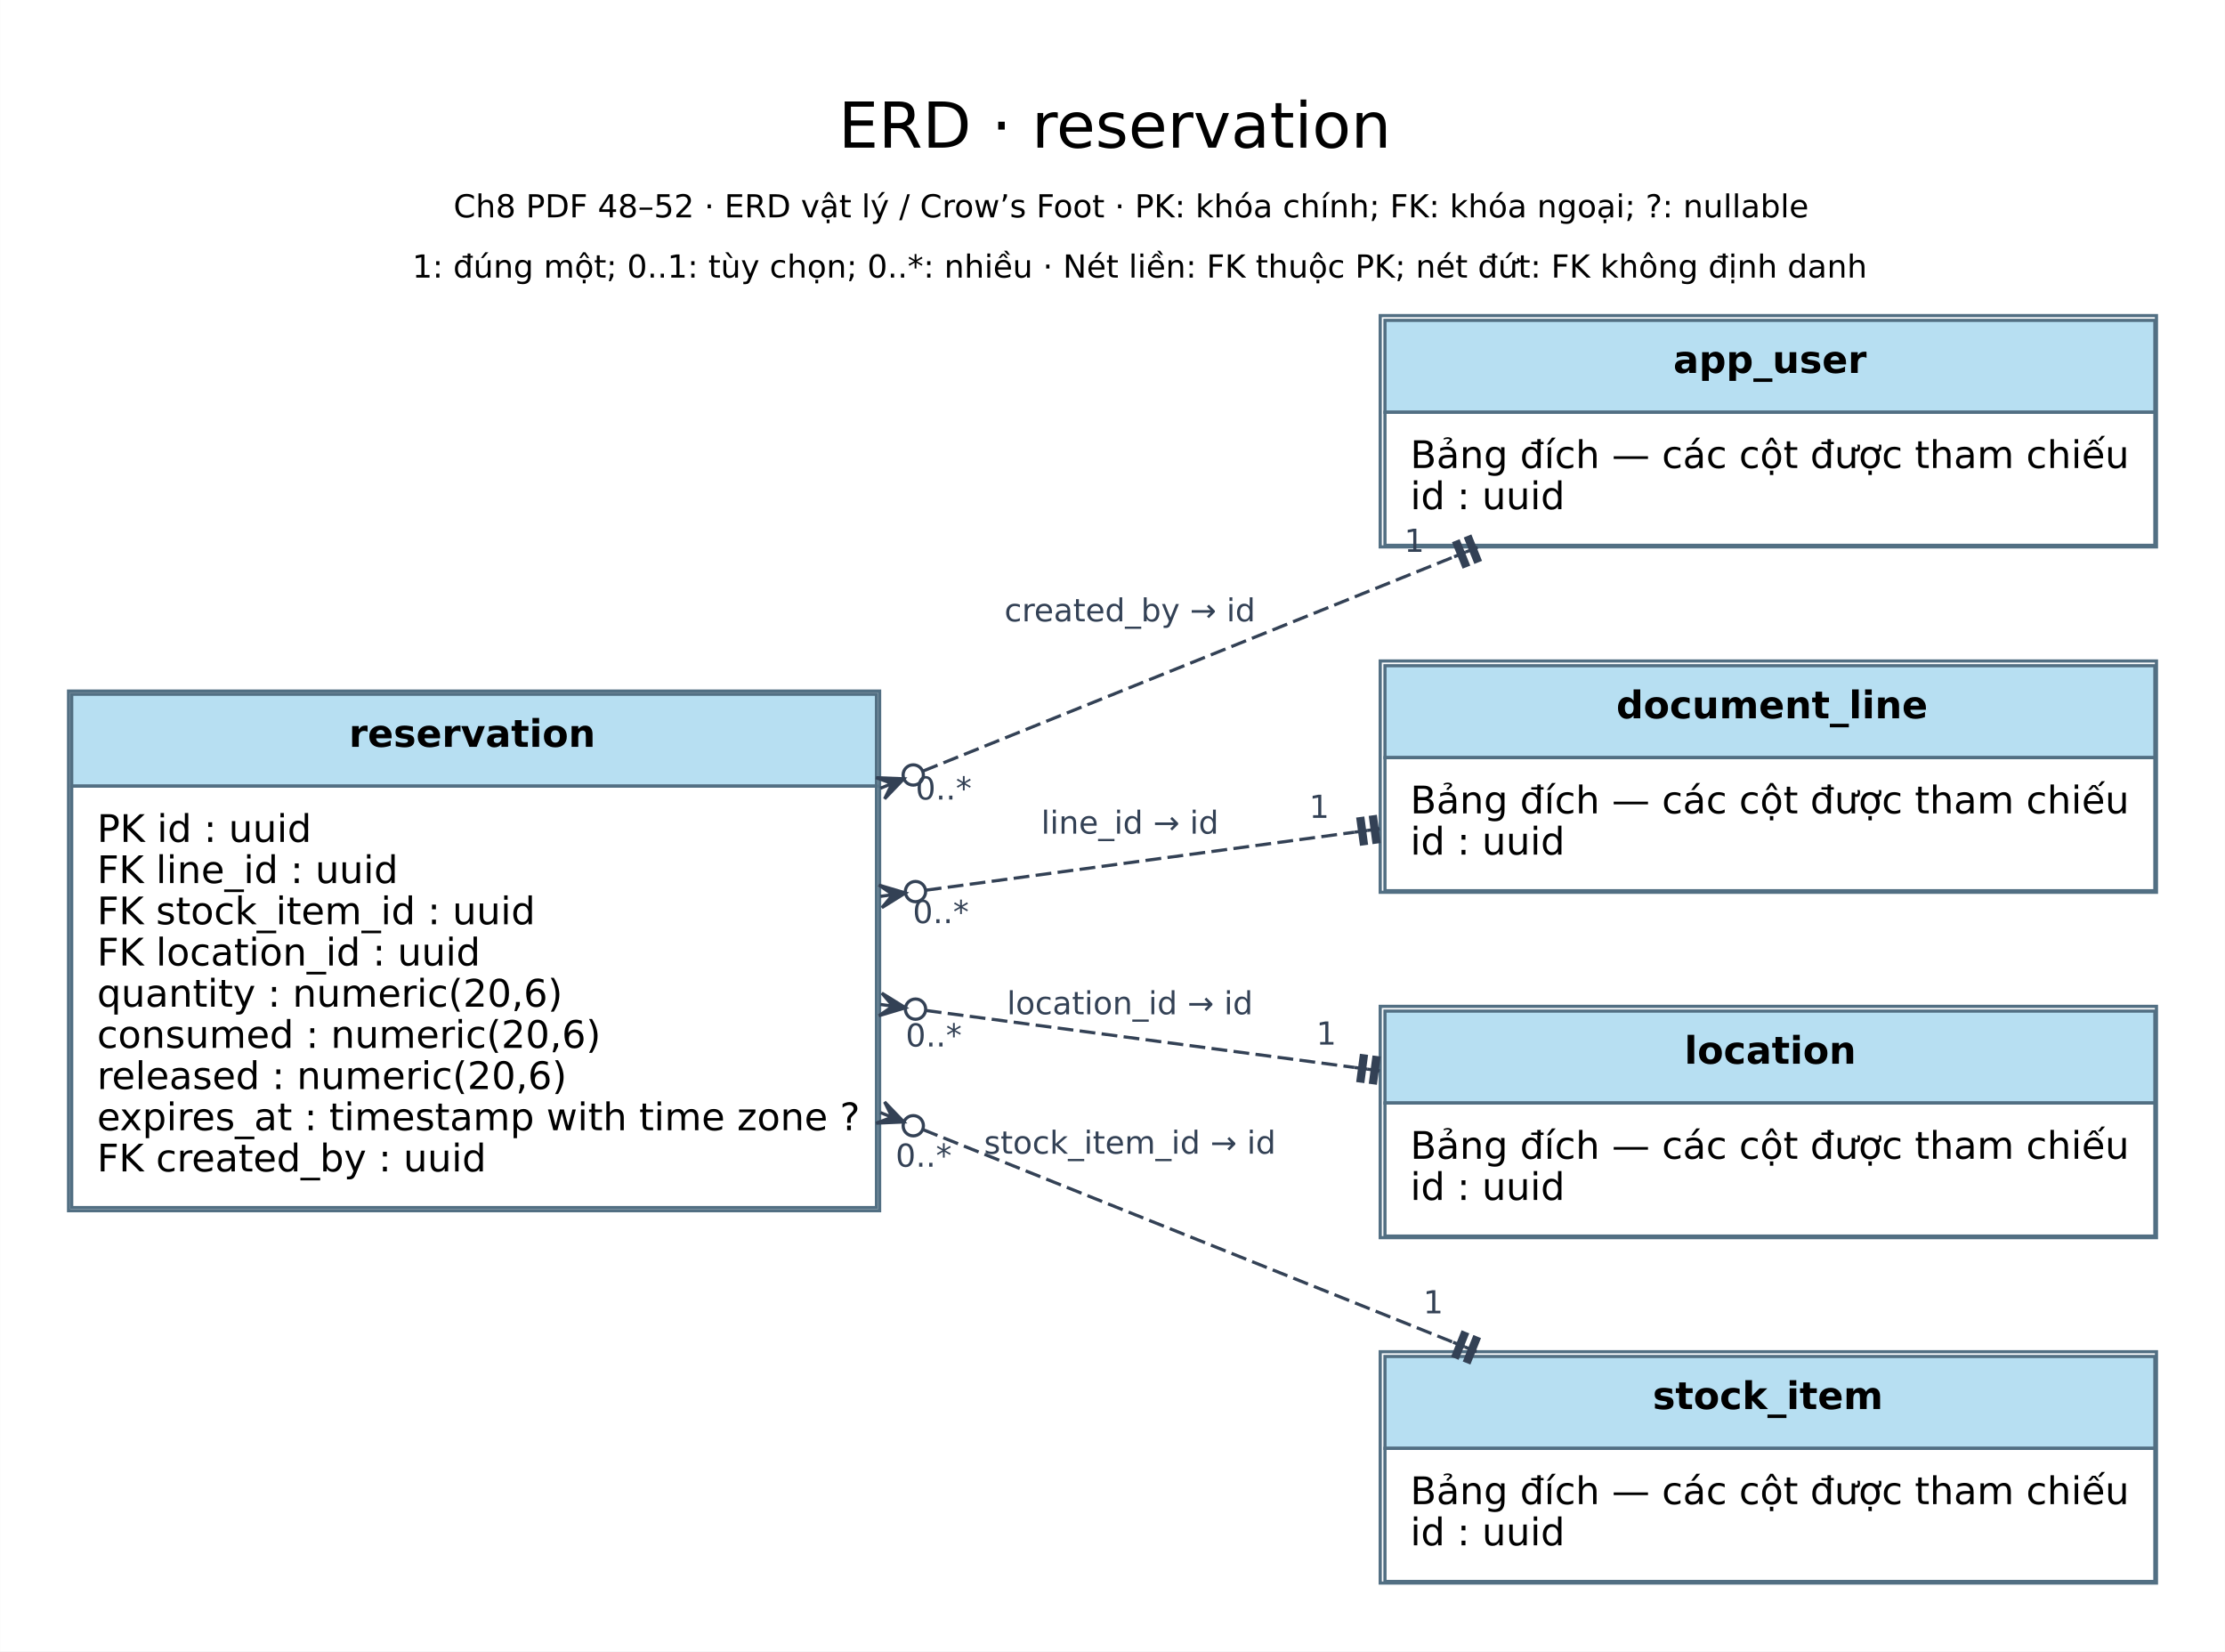
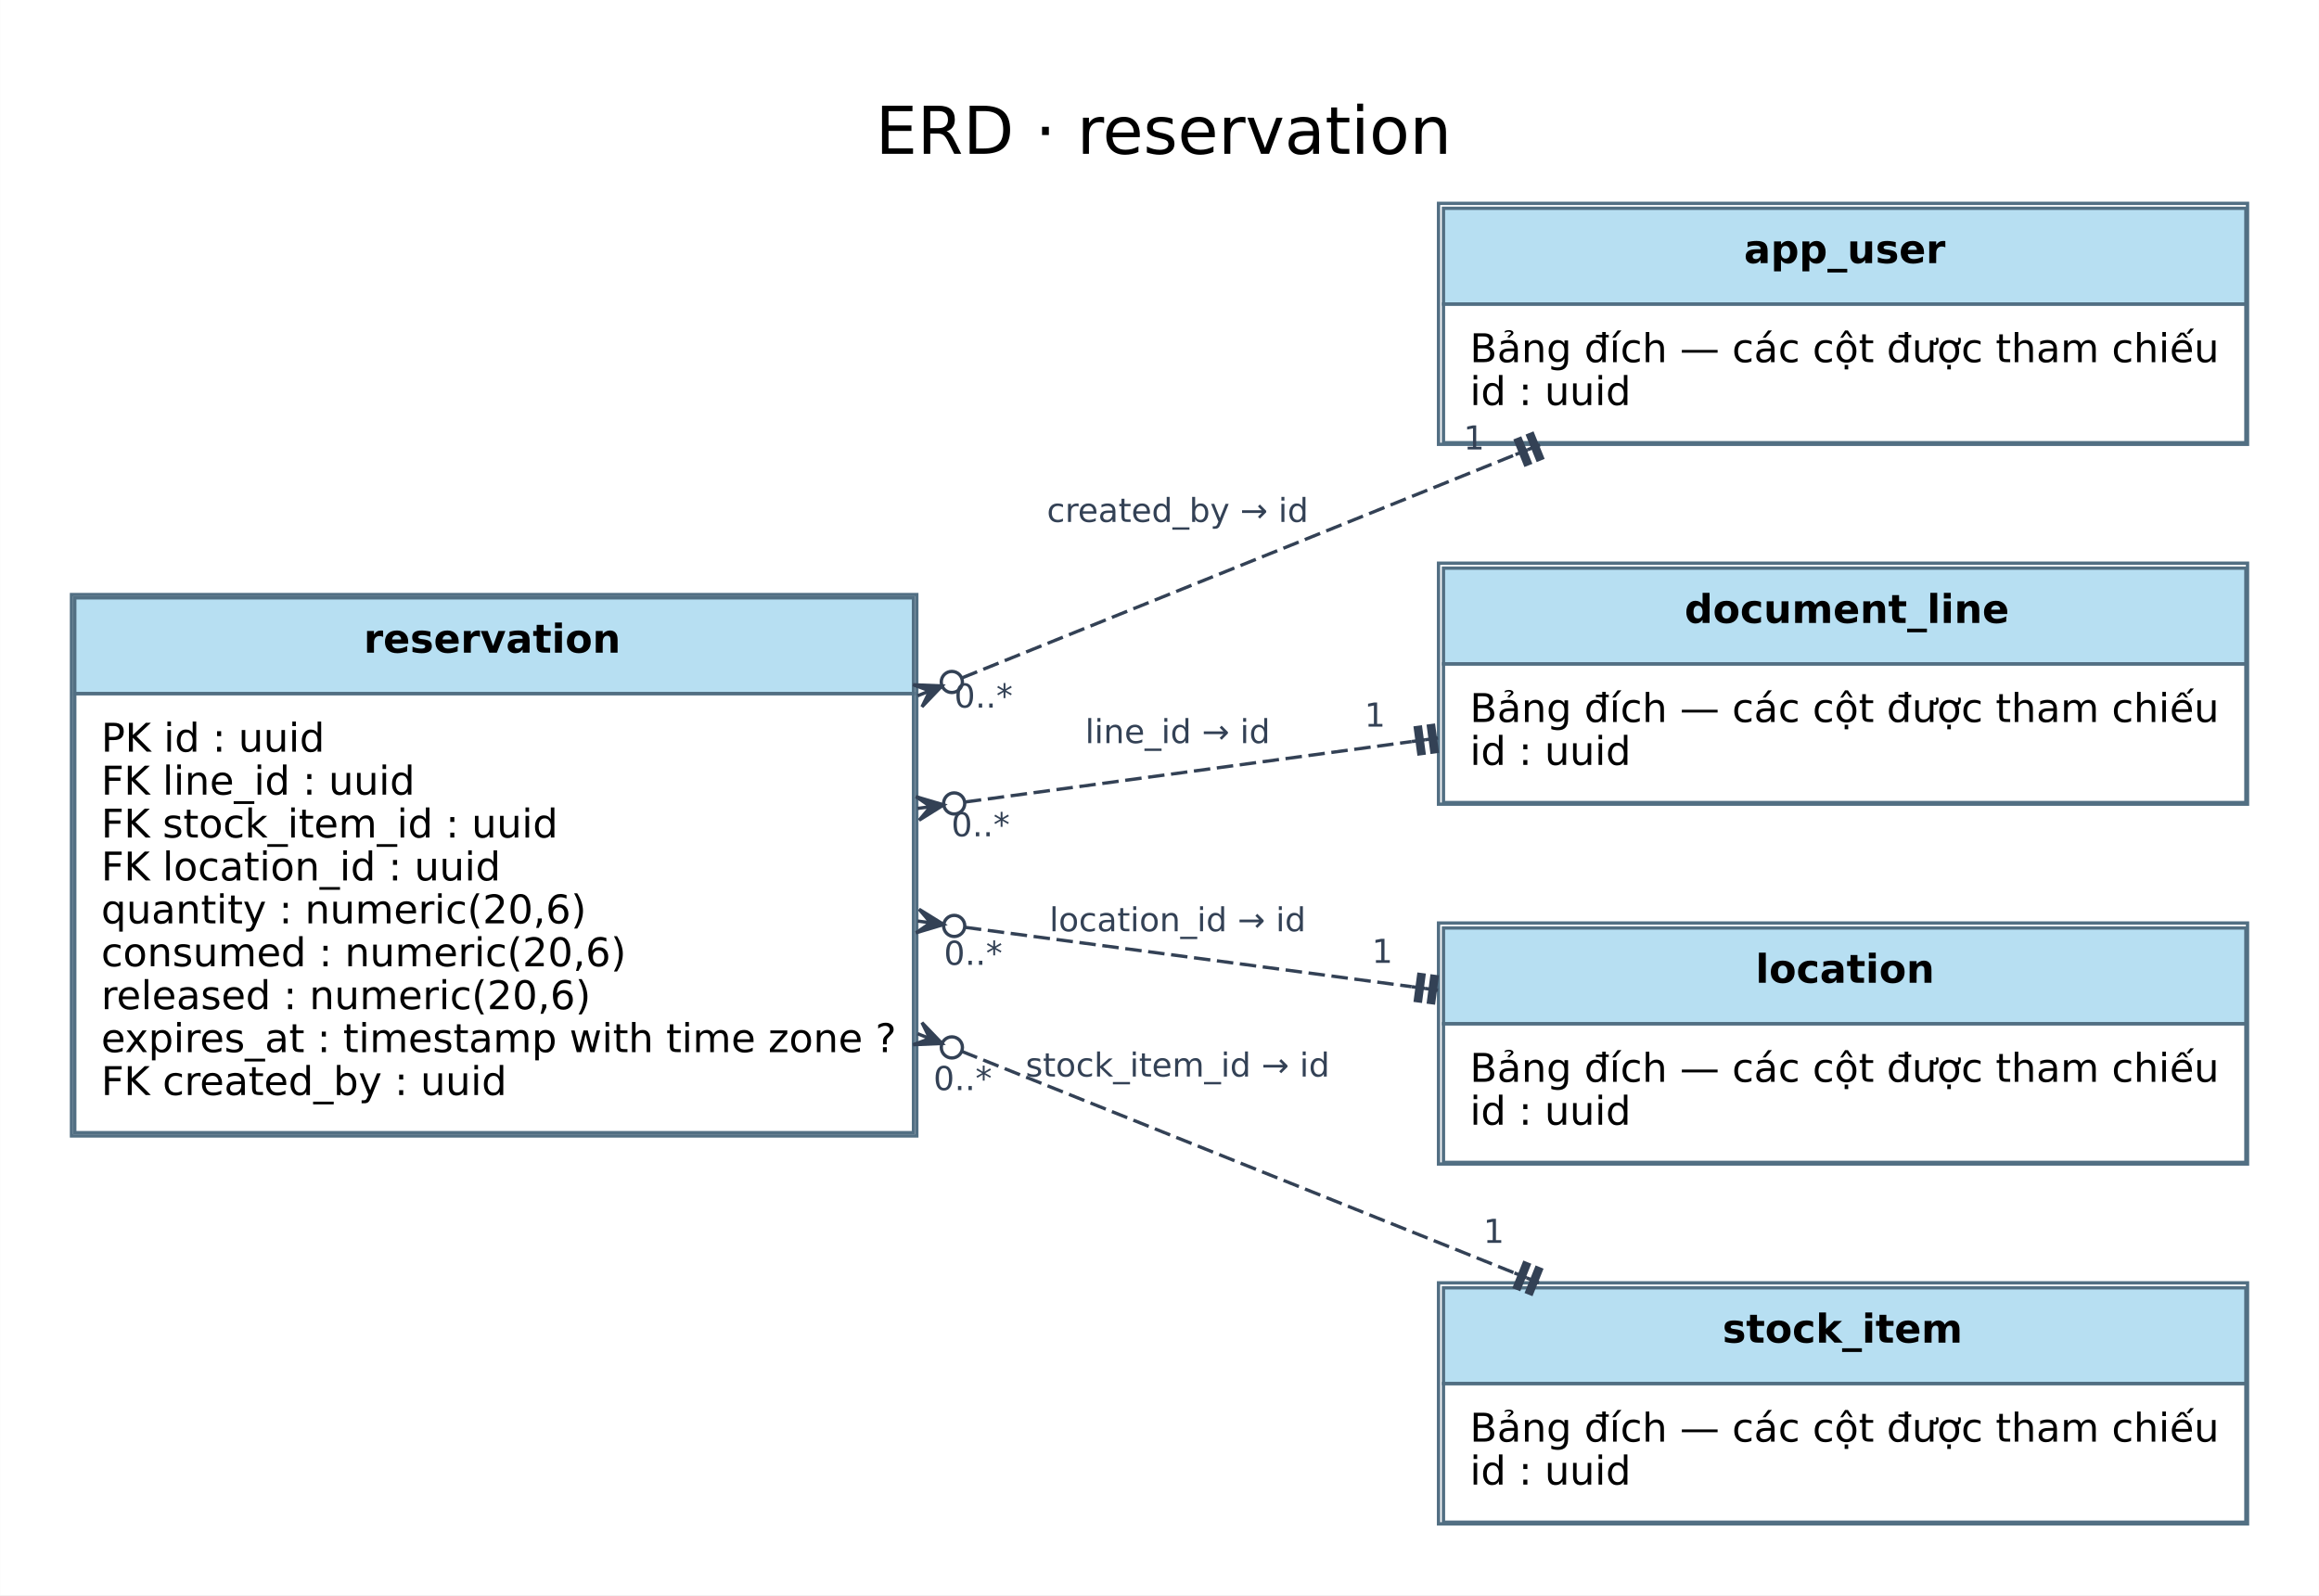
- <svg xmlns="http://www.w3.org/2000/svg" width="702pt" height="521pt" viewBox="0.00 0.00 702.20 521.20">
-   <g id="graph0" class="graph" transform="scale(1 1) rotate(0) translate(21.6 499.6)">
-     <polygon fill="white" stroke="transparent" points="-21.6,21.6 -21.6,-499.6 680.6,-499.6 680.6,21.6 -21.6,21.6" />
-     <text text-anchor="start" x="243" y="-453" font-family="DejaVu Sans" font-size="20.00">ERD · reservation</text>
-     <text text-anchor="start" x="121.5" y="-431" font-family="DejaVu Sans" font-size="10.00">Ch8 PDF 48–52 · ERD vật lý / Crow’s Foot · PK: khóa chính; FK: khóa ngoại; ?: nullable</text>
-     <text text-anchor="start" x="108.5" y="-412" font-family="DejaVu Sans" font-size="10.00">1: đúng một; 0..1: tùy chọn; 0..*: nhiều · Nét liền: FK thuộc PK; nét đứt: FK không định danh</text>
+ <svg xmlns="http://www.w3.org/2000/svg" width="702pt" height="483pt" viewBox="0.00 0.00 702.20 483.20">
+   <g id="graph0" class="graph" transform="scale(1 1) rotate(0) translate(21.6 461.6)">
+     <polygon fill="white" stroke="transparent" points="-21.6,21.6 -21.6,-461.6 680.6,-461.6 680.6,21.6 -21.6,21.6" />
+     <text text-anchor="start" x="243.5" y="-415" font-family="DejaVu Sans" font-size="20.00">ERD · reservation</text>
    <g id="node1" class="node">
      <polygon fill="#b7dff2" stroke="transparent" points="1,-251.5 1,-280.5 255,-280.5 255,-251.5 1,-251.5" />
      <polygon fill="none" stroke="#526f83" points="1,-251.5 1,-280.5 255,-280.5 255,-251.5 1,-251.5" />
      <text text-anchor="start" x="88.5" y="-263.9" font-family="DejaVu Sans" font-weight="bold" font-size="12.00">reservation</text>
      <polygon fill="none" stroke="#526f83" points="1,-118.5 1,-251.5 255,-251.5 255,-118.5 1,-118.5" />
      <text text-anchor="start" x="9" y="-233.9" font-family="DejaVu Sans" font-size="12.00">PK id : uuid</text>
      <text text-anchor="start" x="9" y="-220.9" font-family="DejaVu Sans" font-size="12.00">FK line_id : uuid</text>
      <text text-anchor="start" x="9" y="-207.9" font-family="DejaVu Sans" font-size="12.00">FK stock_item_id : uuid</text>
      <text text-anchor="start" x="9" y="-194.9" font-family="DejaVu Sans" font-size="12.00">FK location_id : uuid</text>
      <text text-anchor="start" x="9" y="-181.9" font-family="DejaVu Sans" font-size="12.00">quantity : numeric(20,6)</text>
      <text text-anchor="start" x="9" y="-168.9" font-family="DejaVu Sans" font-size="12.00">consumed : numeric(20,6)</text>
      <text text-anchor="start" x="9" y="-155.9" font-family="DejaVu Sans" font-size="12.00">released : numeric(20,6)</text>
      <text text-anchor="start" x="9" y="-142.9" font-family="DejaVu Sans" font-size="12.00">expires_at : timestamp with time zone ?</text>
      <text text-anchor="start" x="9" y="-129.9" font-family="DejaVu Sans" font-size="12.00">FK created_by : uuid</text>
      <polygon fill="none" stroke="#526f83" points="0,-117.5 0,-281.5 256,-281.5 256,-117.5 0,-117.5" />
    </g>
    <g id="node2" class="node">
      <polygon fill="#b7dff2" stroke="transparent" points="415.5,-369.5 415.5,-398.5 658.5,-398.5 658.5,-369.5 415.5,-369.5" />
      <polygon fill="none" stroke="#526f83" points="415.5,-369.5 415.5,-398.5 658.5,-398.5 658.5,-369.5 415.5,-369.5" />
      <text text-anchor="start" x="506.5" y="-381.9" font-family="DejaVu Sans" font-weight="bold" font-size="12.00">app_user</text>
      <polygon fill="none" stroke="#526f83" points="415.5,-327.5 415.5,-369.5 658.5,-369.5 658.5,-327.5 415.5,-327.5" />
      <text text-anchor="start" x="423.5" y="-351.9" font-family="DejaVu Sans" font-size="12.00">Bảng đích — các cột được tham chiếu</text>
      <text text-anchor="start" x="423.5" y="-338.9" font-family="DejaVu Sans" font-size="12.00">id : uuid</text>
      <polygon fill="none" stroke="#526f83" points="414,-327 414,-400 659,-400 659,-327 414,-327" />
    </g>
    <g id="edge1" class="edge">
      <path fill="none" stroke="#334155" stroke-dasharray="5,2" d="M269.64,-256.24C324.83,-278.51 386.84,-303.53 437.09,-323.8" />
      <polygon fill="#334155" stroke="#334155" points="263.64,-253.82 257.57,-247.49 259.93,-252.32 256.23,-250.83 256.23,-250.83 256.23,-250.83 259.93,-252.32 254.88,-254.17 263.64,-253.82 263.64,-253.82" />
      <ellipse fill="none" stroke="#334155" cx="266.61" cy="-255.02" rx="3.2" ry="3.2" />
      <polygon fill="#334155" stroke="#334155" points="445.49,-322.87 442.49,-330.29 441.01,-329.69 444,-322.27 445.49,-322.87" />
      <polyline fill="none" stroke="#334155" points="444.73,-326.88 441.02,-325.38 " />
      <polygon fill="#334155" stroke="#334155" points="441.78,-321.37 438.78,-328.79 437.3,-328.2 440.29,-320.78 441.78,-321.37" />
      <polyline fill="none" stroke="#334155" points="441.02,-325.38 437.31,-323.89 " />
      <text text-anchor="middle" x="335" y="-303.5" font-family="DejaVu Sans" font-size="10.00" fill="#334155">created_by → id</text>
      <text text-anchor="middle" x="424.76" y="-325.44" font-family="DejaVu Sans" font-size="10.00" fill="#334155">1</text>
      <text text-anchor="middle" x="276.2" y="-247.27" font-family="DejaVu Sans" font-size="10.00" fill="#334155">0..*</text>
    </g>
    <g id="node3" class="node">
      <polygon fill="#b7dff2" stroke="transparent" points="415.5,-260.5 415.5,-289.5 658.5,-289.5 658.5,-260.5 415.5,-260.5" />
      <polygon fill="none" stroke="#526f83" points="415.5,-260.5 415.5,-289.5 658.5,-289.5 658.5,-260.5 415.5,-260.5" />
      <text text-anchor="start" x="488.5" y="-272.9" font-family="DejaVu Sans" font-weight="bold" font-size="12.00">document_line</text>
      <polygon fill="none" stroke="#526f83" points="415.5,-218.5 415.5,-260.5 658.5,-260.5 658.5,-218.5 415.5,-218.5" />
      <text text-anchor="start" x="423.5" y="-242.9" font-family="DejaVu Sans" font-size="12.00">Bảng đích — các cột được tham chiếu</text>
      <text text-anchor="start" x="423.5" y="-229.9" font-family="DejaVu Sans" font-size="12.00">id : uuid</text>
      <polygon fill="none" stroke="#526f83" points="414,-218 414,-291 659,-291 659,-218 414,-218" />
    </g>
    <g id="edge2" class="edge">
      <path fill="none" stroke="#334155" stroke-dasharray="5,2" d="M270.55,-218.65C314.52,-224.6 362.74,-231.13 405.85,-236.96" />
      <polygon fill="#334155" stroke="#334155" points="264.15,-217.79 256.71,-213.15 260.19,-217.25 256.23,-216.71 256.23,-216.71 256.23,-216.71 260.19,-217.25 255.74,-220.28 264.15,-217.79 264.15,-217.79" />
      <ellipse fill="none" stroke="#334155" cx="267.32" cy="-218.22" rx="3.2" ry="3.2" />
      <polygon fill="#334155" stroke="#334155" points="413.59,-233.97 412.51,-241.9 410.93,-241.68 412,-233.75 413.59,-233.97" />
      <polyline fill="none" stroke="#334155" points="413.84,-238.04 409.88,-237.5 " />
      <polygon fill="#334155" stroke="#334155" points="409.62,-233.43 408.55,-241.36 406.96,-241.15 408.04,-233.22 409.62,-233.43" />
      <polyline fill="none" stroke="#334155" points="409.88,-237.5 405.91,-236.97 " />
      <text text-anchor="middle" x="335" y="-236.5" font-family="DejaVu Sans" font-size="10.00" fill="#334155">line_id → id</text>
      <text text-anchor="middle" x="394.75" y="-241.49" font-family="DejaVu Sans" font-size="10.00" fill="#334155">1</text>
      <text text-anchor="middle" x="275.32" y="-208.27" font-family="DejaVu Sans" font-size="10.00" fill="#334155">0..*</text>
    </g>
    <g id="node4" class="node">
      <polygon fill="#b7dff2" stroke="transparent" points="415.5,-151.5 415.5,-180.5 658.5,-180.5 658.5,-151.5 415.5,-151.5" />
      <polygon fill="none" stroke="#526f83" points="415.5,-151.5 415.5,-180.5 658.5,-180.5 658.5,-151.5 415.5,-151.5" />
      <text text-anchor="start" x="510" y="-163.9" font-family="DejaVu Sans" font-weight="bold" font-size="12.00">location</text>
      <polygon fill="none" stroke="#526f83" points="415.5,-109.5 415.5,-151.5 658.5,-151.5 658.5,-109.5 415.5,-109.5" />
      <text text-anchor="start" x="423.5" y="-133.9" font-family="DejaVu Sans" font-size="12.00">Bảng đích — các cột được tham chiếu</text>
      <text text-anchor="start" x="423.5" y="-120.9" font-family="DejaVu Sans" font-size="12.00">id : uuid</text>
      <polygon fill="none" stroke="#526f83" points="414,-109 414,-182 659,-182 659,-109 414,-109" />
    </g>
    <g id="edge3" class="edge">
      <path fill="none" stroke="#334155" stroke-dasharray="5,2" d="M270.55,-180.7C314.52,-174.86 362.74,-168.45 405.85,-162.72" />
      <polygon fill="#334155" stroke="#334155" points="264.16,-181.55 255.75,-179.03 260.19,-182.07 256.23,-182.6 256.23,-182.6 256.23,-182.6 260.19,-182.07 256.7,-186.17 264.16,-181.55 264.16,-181.55" />
      <ellipse fill="none" stroke="#334155" cx="267.33" cy="-181.12" rx="3.2" ry="3.2" />
      <polygon fill="#334155" stroke="#334155" points="412.52,-157.8 413.58,-165.73 411.99,-165.94 410.94,-158.01 412.52,-157.8" />
      <polyline fill="none" stroke="#334155" points="413.84,-161.66 409.88,-162.19 " />
      <polygon fill="#334155" stroke="#334155" points="408.56,-158.33 409.61,-166.26 408.02,-166.47 406.97,-158.54 408.56,-158.33" />
      <polyline fill="none" stroke="#334155" points="409.88,-162.19 405.91,-162.71 " />
      <text text-anchor="middle" x="335" y="-179.5" font-family="DejaVu Sans" font-size="10.00" fill="#334155">location_id → id</text>
      <text text-anchor="middle" x="396.99" y="-169.93" font-family="DejaVu Sans" font-size="10.00" fill="#334155">1</text>
      <text text-anchor="middle" x="273.08" y="-169.33" font-family="DejaVu Sans" font-size="10.00" fill="#334155">0..*</text>
    </g>
    <g id="node5" class="node">
      <polygon fill="#b7dff2" stroke="transparent" points="415.5,-42.5 415.5,-71.5 658.5,-71.5 658.5,-42.5 415.5,-42.5" />
      <polygon fill="none" stroke="#526f83" points="415.5,-42.5 415.5,-71.5 658.5,-71.5 658.5,-42.5 415.5,-42.5" />
      <text text-anchor="start" x="500" y="-54.9" font-family="DejaVu Sans" font-weight="bold" font-size="12.00">stock_item</text>
      <polygon fill="none" stroke="#526f83" points="415.5,-0.5 415.5,-42.5 658.5,-42.5 658.5,-0.5 415.5,-0.5" />
      <text text-anchor="start" x="423.5" y="-24.9" font-family="DejaVu Sans" font-size="12.00">Bảng đích — các cột được tham chiếu</text>
      <text text-anchor="start" x="423.5" y="-11.9" font-family="DejaVu Sans" font-size="12.00">id : uuid</text>
      <polygon fill="none" stroke="#526f83" points="414,0 414,-73 659,-73 659,0 414,0" />
    </g>
    <g id="edge4" class="edge">
      <path fill="none" stroke="#334155" stroke-dasharray="5,2" d="M269.61,-143.12C324.69,-121.03 386.58,-96.21 436.78,-76.09" />
      <polygon fill="#334155" stroke="#334155" points="263.65,-145.51 254.89,-145.14 259.94,-147 256.23,-148.48 256.23,-148.48 256.23,-148.48 259.94,-147 257.57,-151.83 263.65,-145.51 263.65,-145.51" />
      <ellipse fill="none" stroke="#334155" cx="266.62" cy="-144.32" rx="3.2" ry="3.2" />
      <polygon fill="#334155" stroke="#334155" points="442.18,-69.61 445.16,-77.03 443.68,-77.63 440.7,-70.2 442.18,-69.61" />
      <polyline fill="none" stroke="#334155" points="444.41,-73.02 440.7,-74.51 " />
      <polygon fill="#334155" stroke="#334155" points="438.47,-71.1 441.45,-78.52 439.96,-79.12 436.99,-71.69 438.47,-71.1" />
      <polyline fill="none" stroke="#334155" points="440.7,-74.51 436.99,-76 " />
      <text text-anchor="middle" x="335" y="-135.5" font-family="DejaVu Sans" font-size="10.00" fill="#334155">stock_item_id → id</text>
      <text text-anchor="middle" x="430.74" y="-85.11" font-family="DejaVu Sans" font-size="10.00" fill="#334155">1</text>
      <text text-anchor="middle" x="269.9" y="-131.39" font-family="DejaVu Sans" font-size="10.00" fill="#334155">0..*</text>
    </g>
  </g>
</svg>
